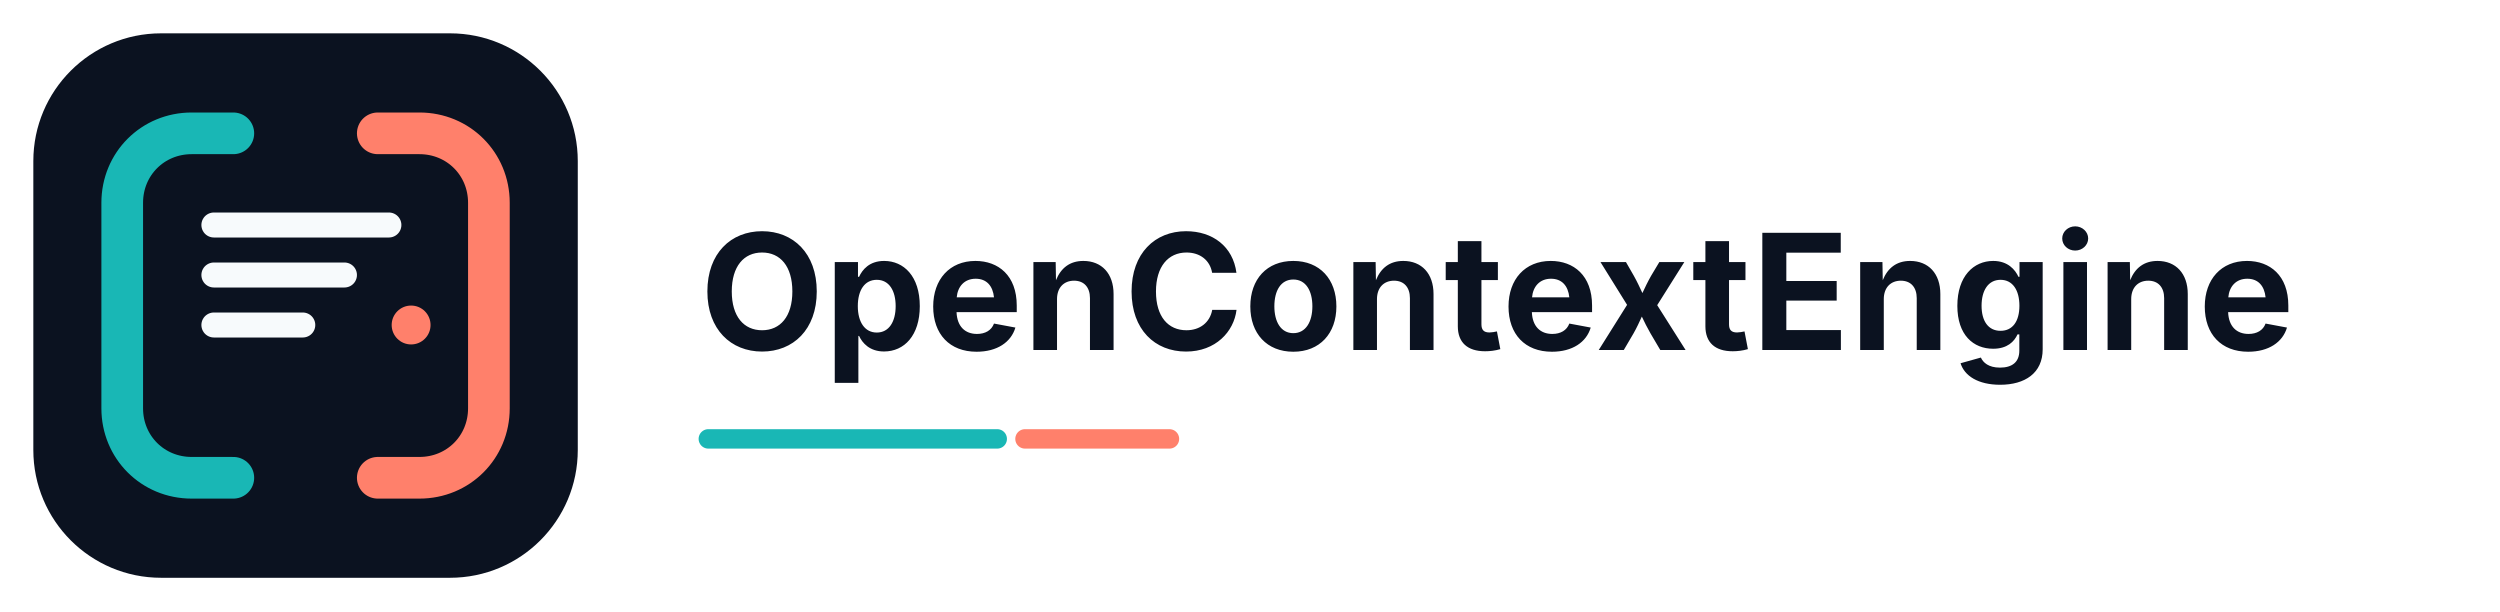
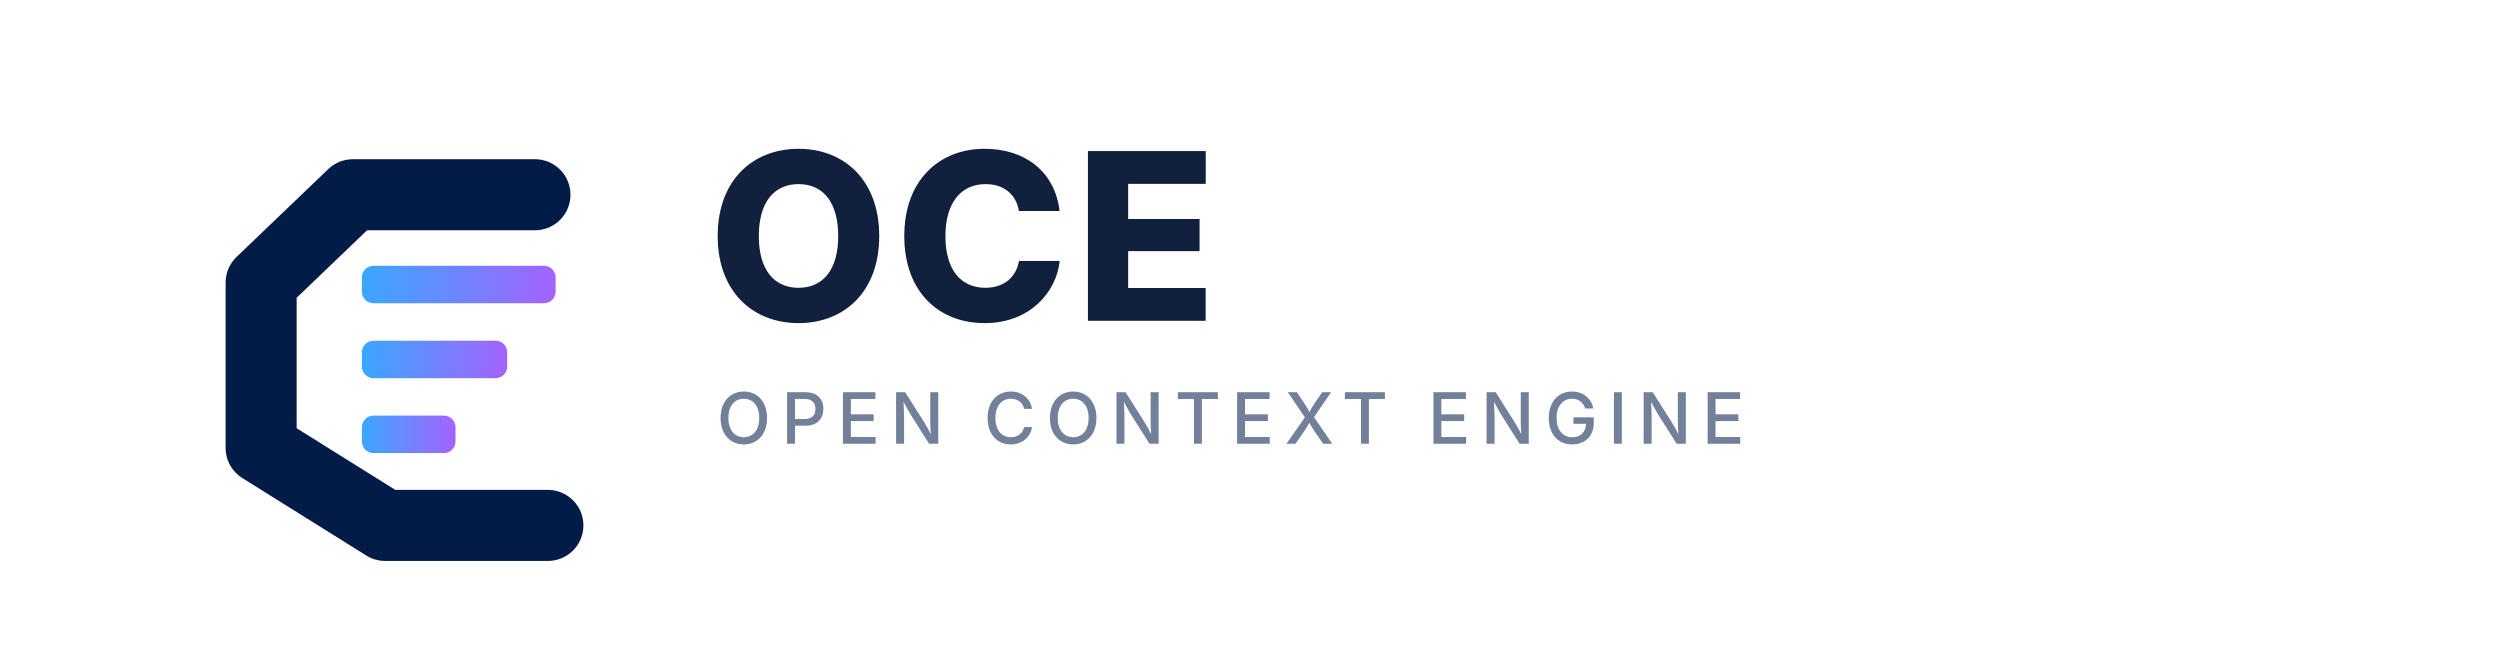
- <svg xmlns="http://www.w3.org/2000/svg" width="900" height="220" viewBox="0 0 900 220" role="img" aria-labelledby="title desc">
-   <rect x="12" y="12" width="196" height="196" rx="46" fill="#0B1220" />
-   <path d="M84 48H69c-14 0-25 11-25 25v74c0 14 11 25 25 25h15" fill="none" stroke="#19B7B5" stroke-width="15" stroke-linecap="round" />
-   <path d="M136 48h15c14 0 25 11 25 25v74c0 14-11 25-25 25h-15" fill="none" stroke="#FF806B" stroke-width="15" stroke-linecap="round" />
-   <path d="M77 81h63M77 99h47M77 117h32" fill="none" stroke="#F7FAFC" stroke-width="9" stroke-linecap="round" />
-   <circle cx="148" cy="117" r="7" fill="#FF806B" />
-   <text x="252" y="126" fill="#0B1220" font-family="Inter, ui-sans-serif, system-ui, -apple-system, BlinkMacSystemFont, &quot;Segoe UI&quot;, sans-serif" font-size="58" font-weight="700" letter-spacing="0.2">OpenContextEngine</text>
-   <path d="M255 158h104" stroke="#19B7B5" stroke-width="7" stroke-linecap="round" />
-   <path d="M369 158h52" stroke="#FF806B" stroke-width="7" stroke-linecap="round" />
+ <svg xmlns="http://www.w3.org/2000/svg" width="1200" height="320" viewBox="0 0 1200 320" role="img" aria-labelledby="title desc">
+   <defs>
+     <linearGradient id="context-gradient" x1="0%" y1="0%" x2="100%" y2="0%">
+       <stop offset="0%" stop-color="#3AA7FF" />
+       <stop offset="100%" stop-color="#A462FF" />
+     </linearGradient>
+   </defs>
+   <g transform="translate(28,-2) scale(0.31)">
+     <path d="M738 308 L456 308 L314 444 L314 700 L506 820 L758 820" fill="none" stroke="#031B47" stroke-width="110" stroke-linecap="round" stroke-linejoin="round" />
+     <rect x="470" y="418" width="300" height="58" rx="18" fill="url(#context-gradient)" />
+     <rect x="470" y="534" width="225" height="58" rx="18" fill="url(#context-gradient)" />
+     <rect x="470" y="650" width="145" height="58" rx="18" fill="url(#context-gradient)" />
+   </g>
+   <text x="340" y="154" fill="#10203D" font-family="Inter, ui-sans-serif, system-ui, -apple-system, BlinkMacSystemFont, &quot;Segoe UI&quot;, sans-serif" font-size="112" font-weight="800" letter-spacing="3">OCE</text>
+   <text x="344" y="213" fill="#72809A" font-family="Inter, ui-sans-serif, system-ui, -apple-system, BlinkMacSystemFont, &quot;Segoe UI&quot;, sans-serif" font-size="34" font-weight="500" letter-spacing="5">OPEN CONTEXT ENGINE</text>
</svg>
